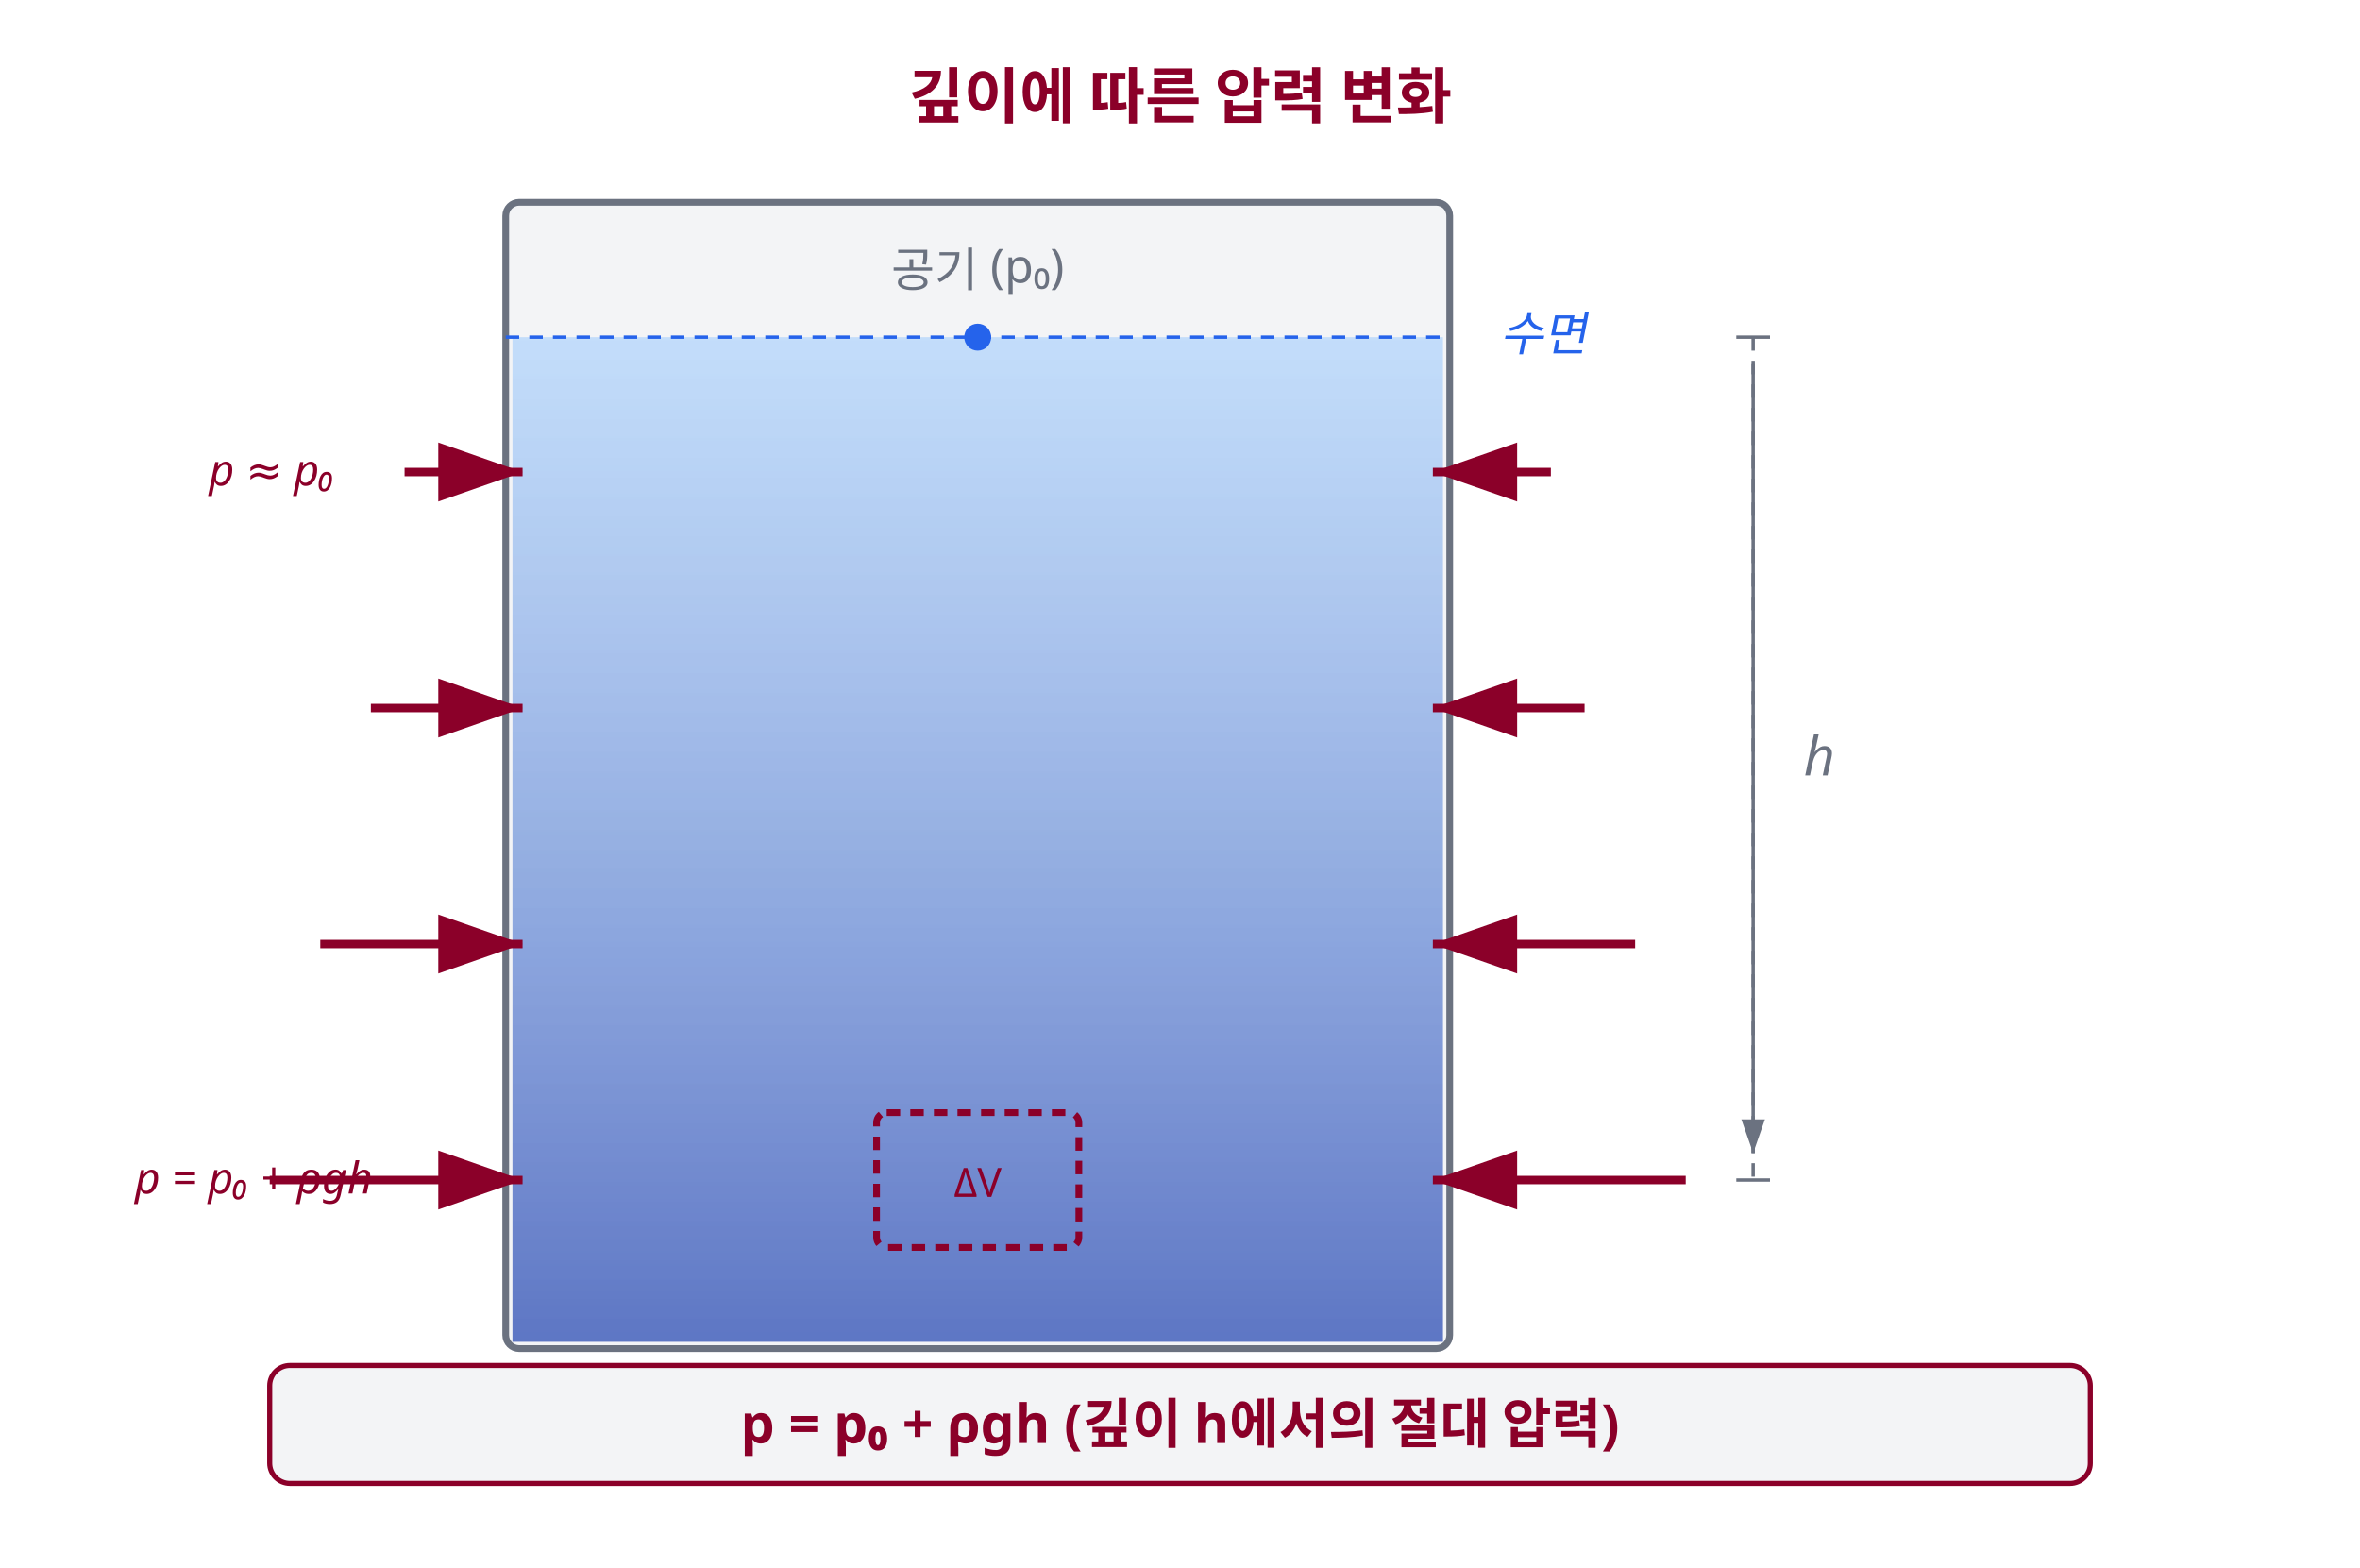
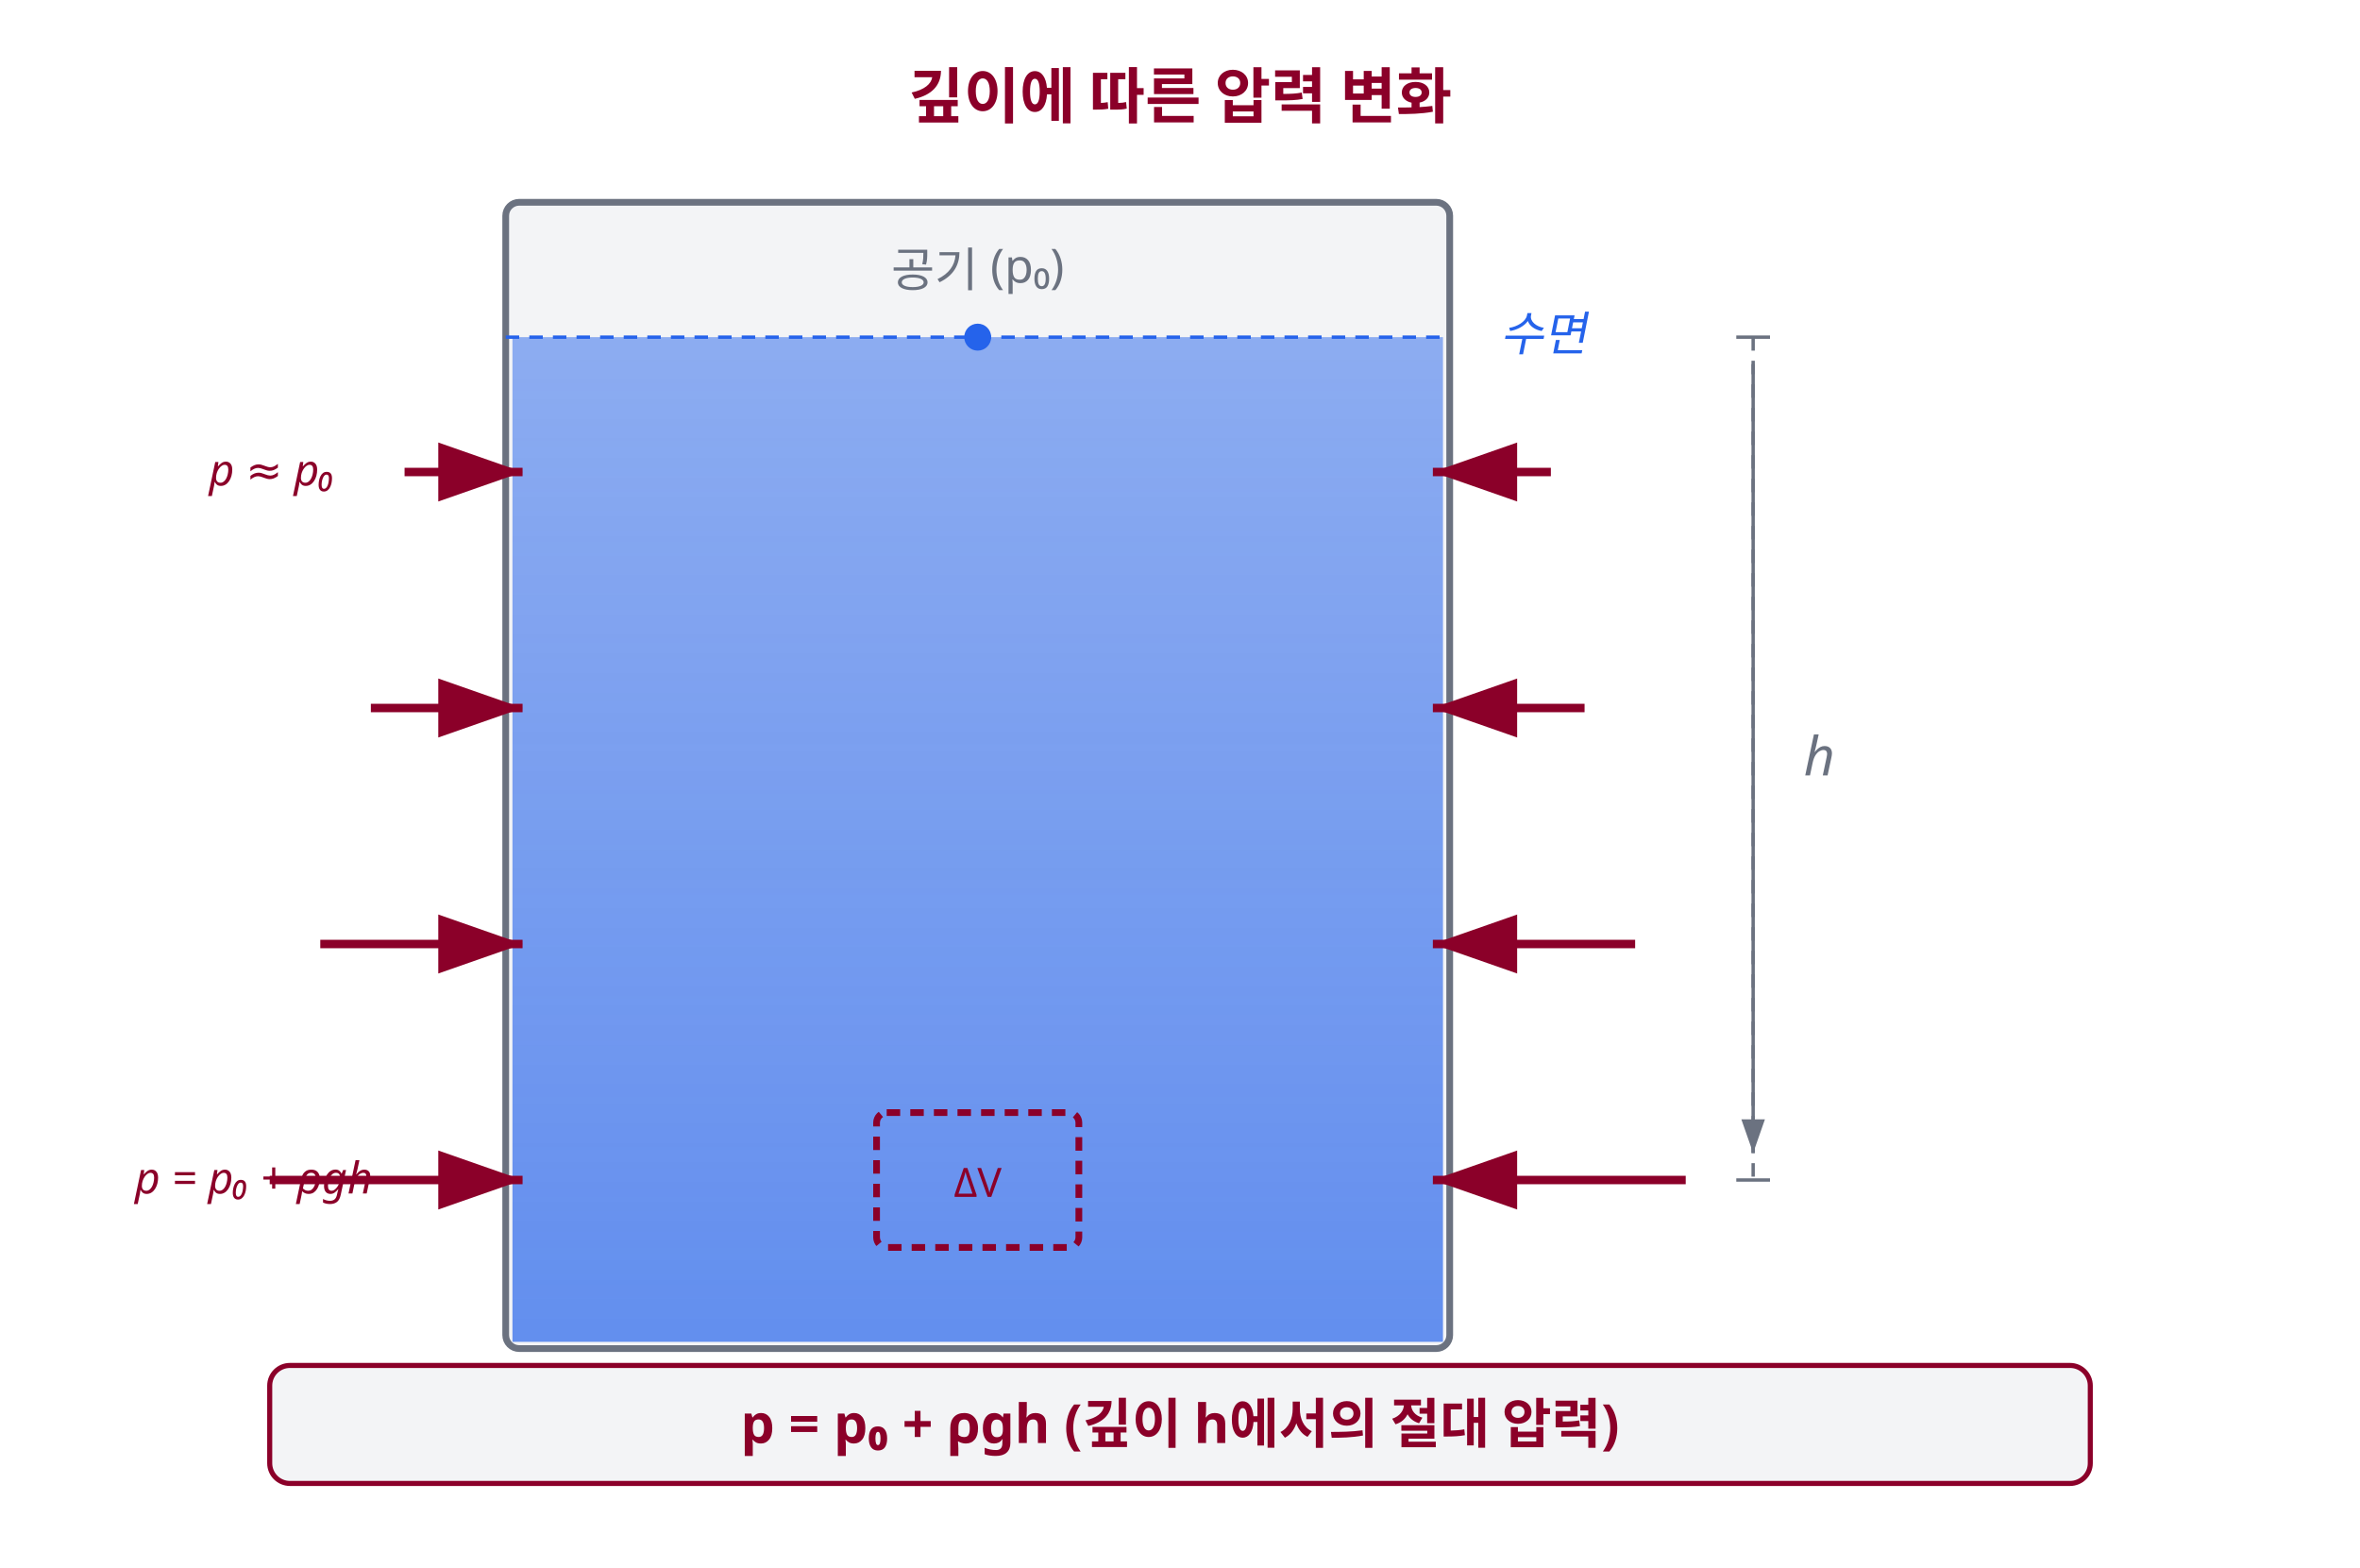
<svg xmlns="http://www.w3.org/2000/svg" viewBox="0 0 700 465" font-family="sans-serif">
  <defs>
    <marker id="arrR" markerWidth="10" markerHeight="7" refX="10" refY="3.5" orient="auto" fill="#8B0029">
      <polygon points="0 0, 10 3.5, 0 7" />
    </marker>
    <marker id="arrG" markerWidth="10" markerHeight="7" refX="10" refY="3.5" orient="auto" fill="#6B7280">
      <polygon points="0 0, 10 3.5, 0 7" />
    </marker>
  </defs>
  <text x="350" y="35" text-anchor="middle" font-size="18" font-weight="bold" fill="#8B0029">깊이에 따른 압력 변화</text>
  <rect x="150" y="60" width="280" height="340" rx="4" fill="#F3F4F6" stroke="#6B7280" stroke-width="2" />
  <linearGradient id="fluidGrad" x1="0" y1="0" x2="0" y2="1">
-     <stop offset="0%" stop-color="#93C5FD" stop-opacity="0.5" />
-     <stop offset="100%" stop-color="#1E40AF" stop-opacity="0.7" />
+     <stop offset="0%" stop-color="#2563EB" stop-opacity="0.5" />
+     <stop offset="100%" stop-color="#2563EB" stop-opacity="0.7" />
  </linearGradient>
  <rect x="152" y="100" width="276" height="298" fill="url(#fluidGrad)" />
  <line x1="150" y1="100" x2="430" y2="100" stroke="#2563EB" stroke-width="1" stroke-dasharray="4 3" />
  <text x="445" y="104" font-size="14" fill="#2563EB" font-style="italic">수면</text>
  <text x="290" y="85" text-anchor="middle" font-size="14" fill="#6B7280">공기 (p₀)</text>
  <line x1="120" y1="140" x2="155" y2="140" stroke="#8B0029" stroke-width="2.5" marker-end="url(#arrR)" />
  <line x1="110" y1="210" x2="155" y2="210" stroke="#8B0029" stroke-width="2.5" marker-end="url(#arrR)" />
  <line x1="95" y1="280" x2="155" y2="280" stroke="#8B0029" stroke-width="2.5" marker-end="url(#arrR)" />
  <line x1="80" y1="350" x2="155" y2="350" stroke="#8B0029" stroke-width="2.5" marker-end="url(#arrR)" />
  <line x1="460" y1="140" x2="425" y2="140" stroke="#8B0029" stroke-width="2.5" marker-end="url(#arrR)" />
  <line x1="470" y1="210" x2="425" y2="210" stroke="#8B0029" stroke-width="2.5" marker-end="url(#arrR)" />
  <line x1="485" y1="280" x2="425" y2="280" stroke="#8B0029" stroke-width="2.5" marker-end="url(#arrR)" />
  <line x1="500" y1="350" x2="425" y2="350" stroke="#8B0029" stroke-width="2.5" marker-end="url(#arrR)" />
  <line x1="520" y1="100" x2="520" y2="350" stroke="#6B7280" stroke-width="1" stroke-dasharray="4 3" />
  <line x1="515" y1="100" x2="525" y2="100" stroke="#6B7280" stroke-width="1" />
  <line x1="515" y1="350" x2="525" y2="350" stroke="#6B7280" stroke-width="1" />
  <line x1="520" y1="108" x2="520" y2="342" stroke="#6B7280" stroke-width="1" marker-end="url(#arrG)" />
  <text x="535" y="230" font-size="16" font-style="italic" fill="#6B7280">h</text>
  <rect x="260" y="330" width="60" height="40" rx="3" fill="none" stroke="#8B0029" stroke-width="2" stroke-dasharray="4 3" />
  <text x="290" y="355" text-anchor="middle" font-size="12" fill="#8B0029">ΔV</text>
  <circle cx="290" cy="100" r="4" fill="#2563EB" />
  <text x="62" y="144" font-size="13" fill="#8B0029" font-style="italic">p ≈ p₀</text>
  <text x="40" y="354" font-size="13" fill="#8B0029" font-style="italic">p = p₀ + ρgh</text>
  <rect x="80" y="405" width="540" height="35" rx="6" fill="#F3F4F6" stroke="#8B0029" stroke-width="1.5" />
  <text x="350" y="428" text-anchor="middle" font-size="16" fill="#8B0029" font-weight="bold">
    p = p₀ + ρgh  (깊이 h에서의 절대 압력)
  </text>
</svg>
